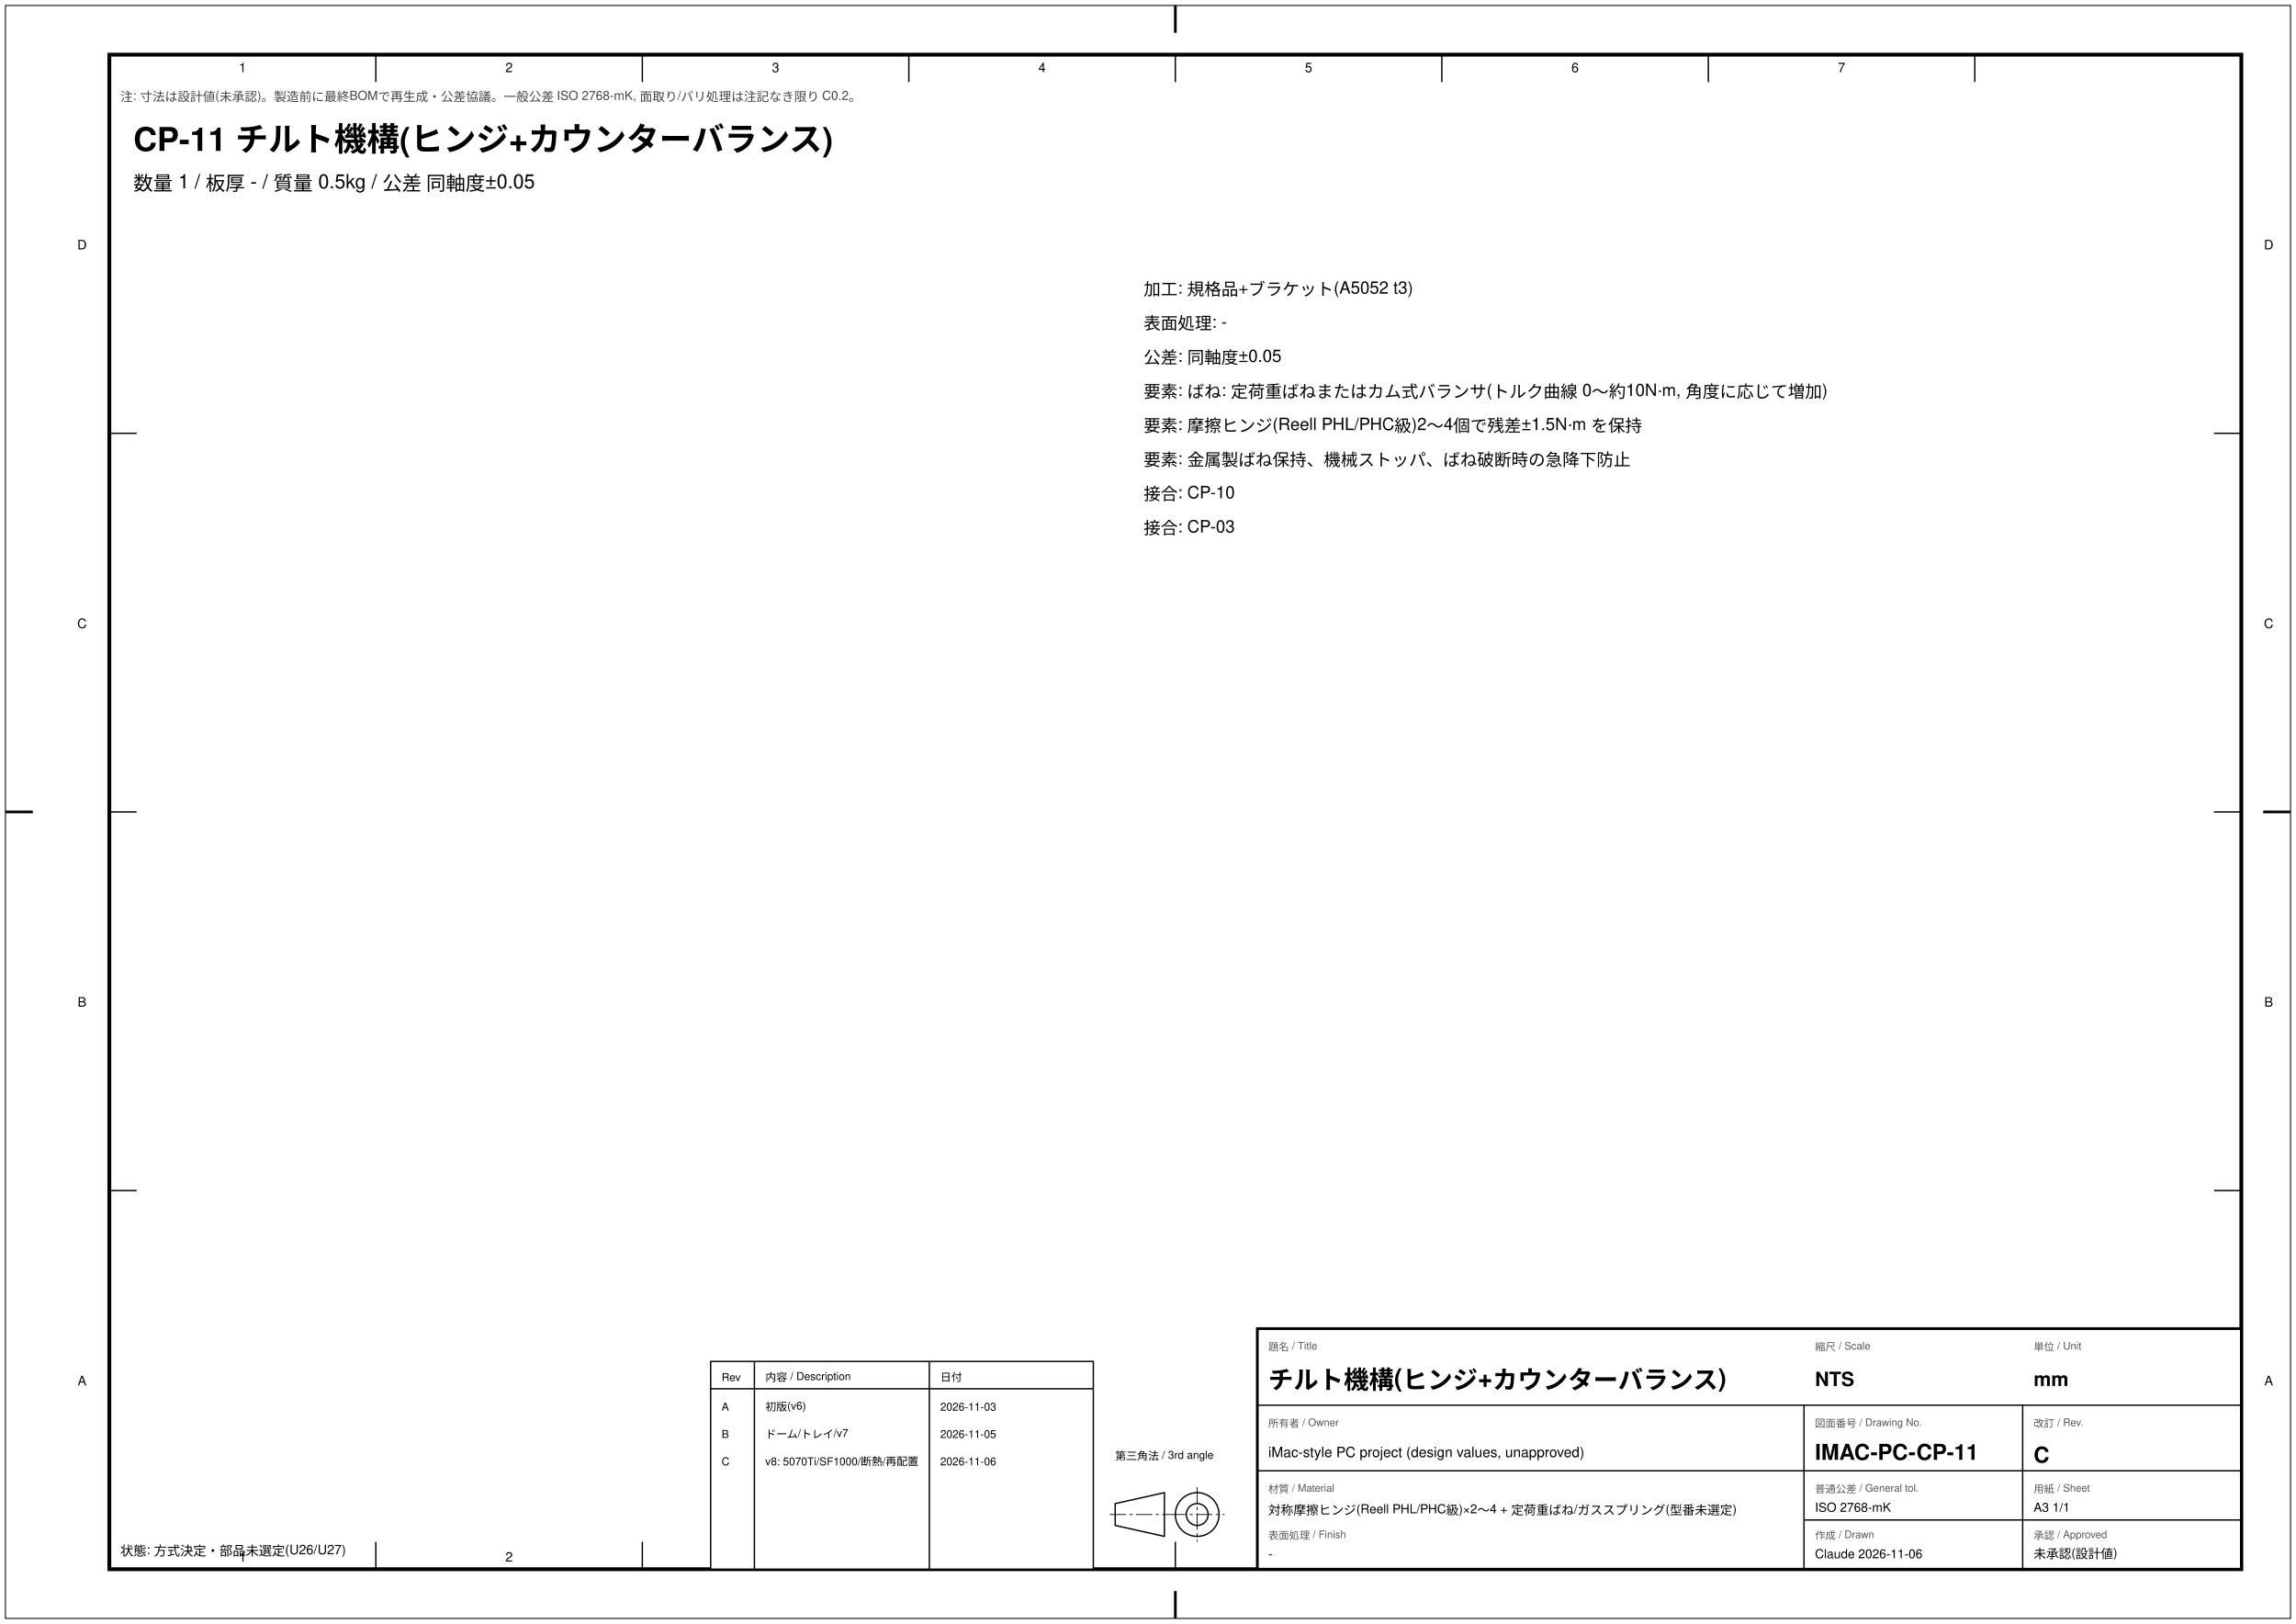
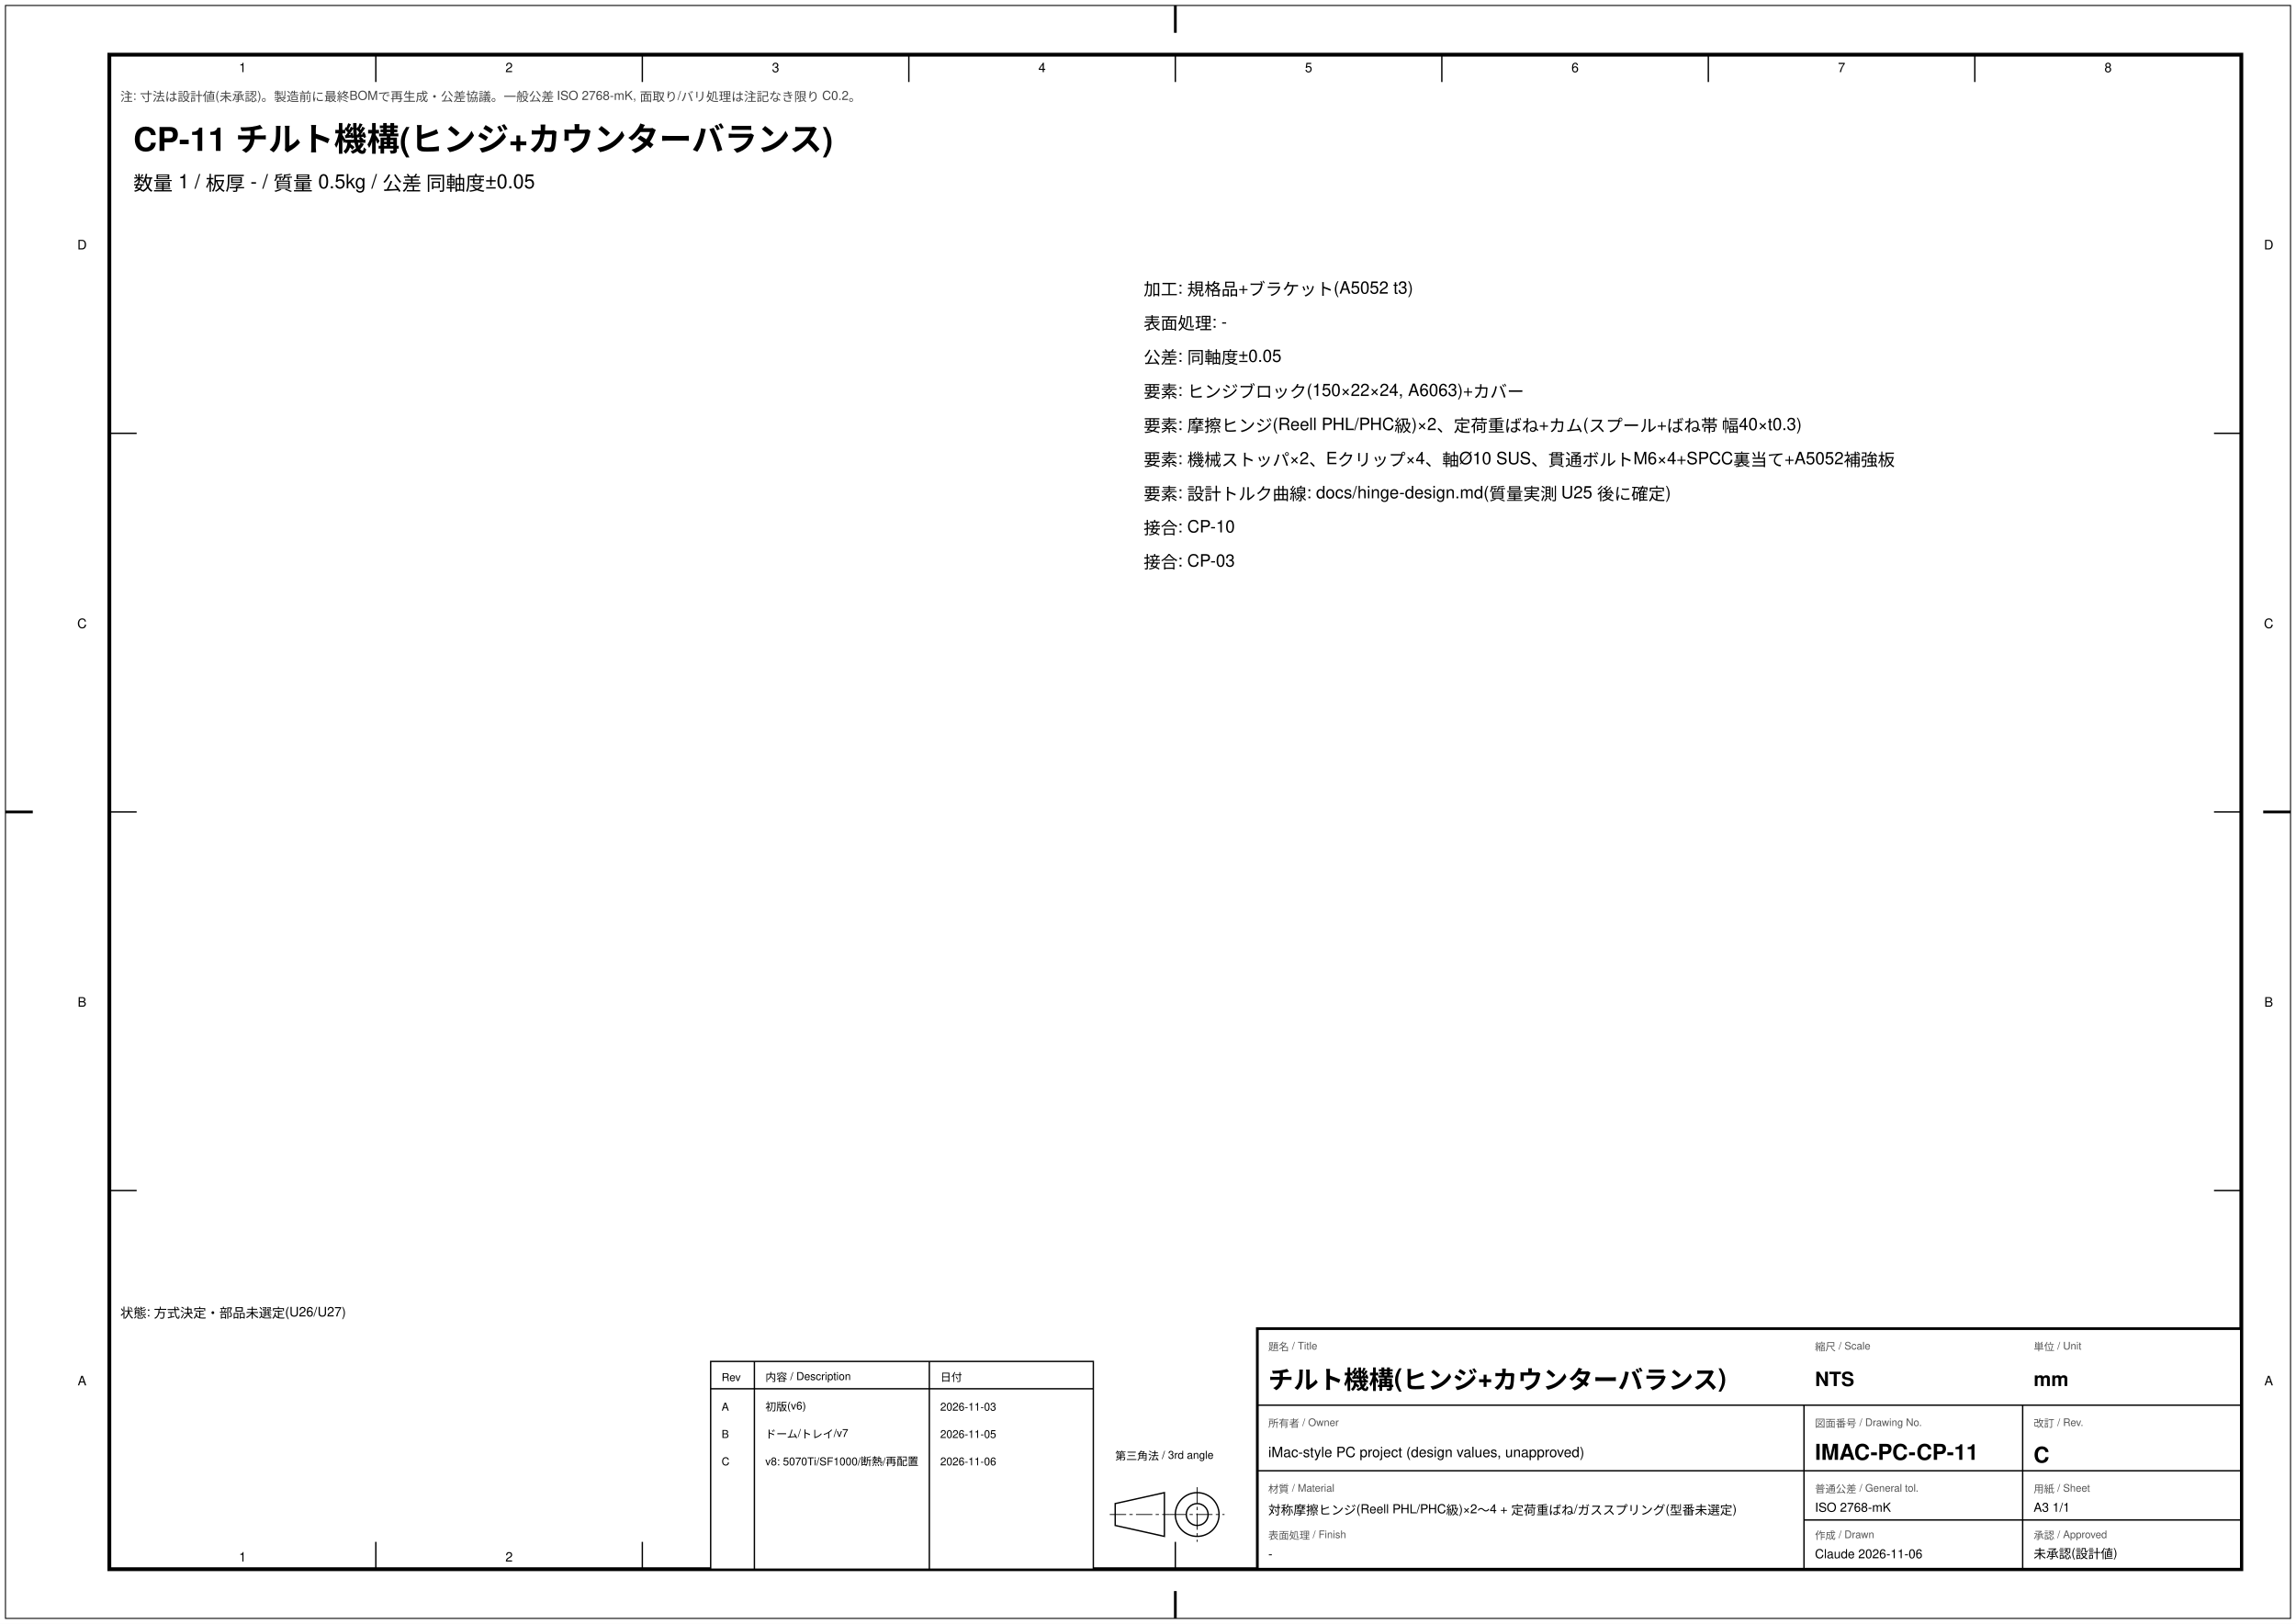
<svg xmlns="http://www.w3.org/2000/svg" viewBox="0 0 420 297" font-family="Helvetica,Arial,sans-serif">
  <defs>
    <marker id="a" markerWidth="5" markerHeight="5" refX="2.5" refY="2.5" orient="auto-start-reverse">
      <path d="M0,0 L5,2.5 L0,5 z" fill="#06c" />
    </marker>
  </defs>
  <rect width="100%" height="100%" fill="#fff" />
  <rect x="1" y="1" width="418" height="295" fill="none" stroke="#000" stroke-width=".18" />
  <rect x="20" y="10" width="390" height="277" fill="none" stroke="#000" stroke-width=".7" />
  <line x1="68.75" y1="10" x2="68.75" y2="15" stroke="#000" stroke-width="0.25" />
  <line x1="68.75" y1="287" x2="68.75" y2="282" stroke="#000" stroke-width="0.25" />
  <text x="44.38" y="13.20" font-size="2.4" text-anchor="middle" font-weight="normal" fill="#000">1</text>
  <text x="44.38" y="285.60" font-size="2.4" text-anchor="middle" font-weight="normal" fill="#000">1</text>
  <line x1="117.5" y1="10" x2="117.5" y2="15" stroke="#000" stroke-width="0.25" />
  <line x1="117.5" y1="287" x2="117.5" y2="282" stroke="#000" stroke-width="0.25" />
  <text x="93.12" y="13.20" font-size="2.4" text-anchor="middle" font-weight="normal" fill="#000">2</text>
  <text x="93.12" y="285.60" font-size="2.4" text-anchor="middle" font-weight="normal" fill="#000">2</text>
  <line x1="166.25" y1="10" x2="166.25" y2="15" stroke="#000" stroke-width="0.25" />
  <line x1="166.25" y1="287" x2="166.25" y2="282" stroke="#000" stroke-width="0.25" />
  <text x="141.88" y="13.20" font-size="2.4" text-anchor="middle" font-weight="normal" fill="#000">3</text>
  <text x="141.88" y="285.60" font-size="2.4" text-anchor="middle" font-weight="normal" fill="#000">3</text>
  <line x1="215.0" y1="10" x2="215.0" y2="15" stroke="#000" stroke-width="0.25" />
  <line x1="215.0" y1="287" x2="215.0" y2="282" stroke="#000" stroke-width="0.25" />
  <text x="190.62" y="13.20" font-size="2.4" text-anchor="middle" font-weight="normal" fill="#000">4</text>
  <text x="190.62" y="285.60" font-size="2.4" text-anchor="middle" font-weight="normal" fill="#000">4</text>
  <line x1="263.75" y1="10" x2="263.75" y2="15" stroke="#000" stroke-width="0.25" />
  <line x1="263.75" y1="287" x2="263.75" y2="282" stroke="#000" stroke-width="0.25" />
  <text x="239.38" y="13.20" font-size="2.4" text-anchor="middle" font-weight="normal" fill="#000">5</text>
  <text x="239.38" y="285.60" font-size="2.4" text-anchor="middle" font-weight="normal" fill="#000">5</text>
  <line x1="312.5" y1="10" x2="312.5" y2="15" stroke="#000" stroke-width="0.25" />
  <line x1="312.5" y1="287" x2="312.5" y2="282" stroke="#000" stroke-width="0.25" />
  <text x="288.12" y="13.20" font-size="2.4" text-anchor="middle" font-weight="normal" fill="#000">6</text>
  <text x="288.12" y="285.60" font-size="2.4" text-anchor="middle" font-weight="normal" fill="#000">6</text>
  <line x1="361.25" y1="10" x2="361.25" y2="15" stroke="#000" stroke-width="0.25" />
  <line x1="361.25" y1="287" x2="361.25" y2="282" stroke="#000" stroke-width="0.25" />
  <text x="336.88" y="13.20" font-size="2.4" text-anchor="middle" font-weight="normal" fill="#000">7</text>
  <text x="336.88" y="285.60" font-size="2.4" text-anchor="middle" font-weight="normal" fill="#000">7</text>
+   <text x="385.62" y="13.20" font-size="2.4" text-anchor="middle" font-weight="normal" fill="#000">8</text>
+   <text x="385.62" y="285.60" font-size="2.4" text-anchor="middle" font-weight="normal" fill="#000">8</text>
  <line x1="20" y1="79.25" x2="25" y2="79.25" stroke="#000" stroke-width="0.25" />
  <line x1="410" y1="79.25" x2="405" y2="79.25" stroke="#000" stroke-width="0.25" />
  <line x1="20" y1="148.5" x2="25" y2="148.5" stroke="#000" stroke-width="0.25" />
  <line x1="410" y1="148.5" x2="405" y2="148.5" stroke="#000" stroke-width="0.25" />
  <line x1="20" y1="217.75" x2="25" y2="217.75" stroke="#000" stroke-width="0.25" />
  <line x1="410" y1="217.75" x2="405" y2="217.75" stroke="#000" stroke-width="0.25" />
  <text x="15.00" y="45.62" font-size="2.4" text-anchor="middle" font-weight="normal" fill="#000">D</text>
  <text x="415.00" y="45.62" font-size="2.4" text-anchor="middle" font-weight="normal" fill="#000">D</text>
  <text x="15.00" y="114.88" font-size="2.4" text-anchor="middle" font-weight="normal" fill="#000">C</text>
  <text x="415.00" y="114.88" font-size="2.4" text-anchor="middle" font-weight="normal" fill="#000">C</text>
  <text x="15.00" y="184.12" font-size="2.4" text-anchor="middle" font-weight="normal" fill="#000">B</text>
  <text x="415.00" y="184.12" font-size="2.4" text-anchor="middle" font-weight="normal" fill="#000">B</text>
  <text x="15.00" y="253.38" font-size="2.4" text-anchor="middle" font-weight="normal" fill="#000">A</text>
  <text x="415.00" y="253.38" font-size="2.4" text-anchor="middle" font-weight="normal" fill="#000">A</text>
  <line x1="1" y1="148.5" x2="6" y2="148.5" stroke="#000" stroke-width="0.5" />
  <line x1="414" y1="148.5" x2="419" y2="148.5" stroke="#000" stroke-width="0.5" />
  <line x1="215.0" y1="1" x2="215.0" y2="6" stroke="#000" stroke-width="0.5" />
  <line x1="215.0" y1="291" x2="215.0" y2="296" stroke="#000" stroke-width="0.5" />
  <rect x="230" y="243" width="180" height="44" fill="#fff" stroke="#000" stroke-width=".5" />
  <line x1="230" y1="257" x2="410" y2="257" stroke="#000" stroke-width="0.25" />
  <line x1="230" y1="269" x2="410" y2="269" stroke="#000" stroke-width="0.25" />
  <line x1="330" y1="257" x2="330" y2="287" stroke="#000" stroke-width="0.25" />
  <line x1="370" y1="257" x2="370" y2="287" stroke="#000" stroke-width="0.25" />
  <line x1="330" y1="278" x2="410" y2="278" stroke="#000" stroke-width="0.25" />
  <text x="232.00" y="247.00" font-size="1.9" text-anchor="start" font-weight="normal" fill="#555">題名 / Title</text>
  <text x="232.00" y="254.00" font-size="4.6" text-anchor="start" font-weight="bold" fill="#000">チルト機構(ヒンジ+カウンターバランス)</text>
  <text x="232.00" y="261.00" font-size="1.9" text-anchor="start" font-weight="normal" fill="#555">所有者 / Owner</text>
  <text x="232.00" y="266.50" font-size="2.6" text-anchor="start" font-weight="normal" fill="#000">iMac-style PC project (design values, unapproved)</text>
  <text x="232.00" y="273.00" font-size="1.9" text-anchor="start" font-weight="normal" fill="#555">材質 / Material</text>
  <text x="232.00" y="277.00" font-size="2.3" text-anchor="start" font-weight="normal" fill="#000">対称摩擦ヒンジ(Reell PHL/PHC級)×2〜4 + 定荷重ばね/ガススプリング(型番未選定)</text>
  <text x="232.00" y="281.50" font-size="1.9" text-anchor="start" font-weight="normal" fill="#555">表面処理 / Finish</text>
  <text x="232.00" y="285.00" font-size="2.3" text-anchor="start" font-weight="normal" fill="#000">-</text>
  <text x="332.00" y="261.00" font-size="1.9" text-anchor="start" font-weight="normal" fill="#555">図面番号 / Drawing No.</text>
  <text x="332.00" y="267.00" font-size="4.0" text-anchor="start" font-weight="bold" fill="#000">IMAC-PC-CP-11</text>
  <text x="332.00" y="273.00" font-size="1.9" text-anchor="start" font-weight="normal" fill="#555">普通公差 / General tol.</text>
  <text x="332.00" y="276.50" font-size="2.3" text-anchor="start" font-weight="normal" fill="#000">ISO 2768-mK</text>
  <text x="372.00" y="261.00" font-size="1.9" text-anchor="start" font-weight="normal" fill="#555">改訂 / Rev.</text>
  <text x="372.00" y="267.50" font-size="4.0" text-anchor="start" font-weight="bold" fill="#000">C</text>
  <text x="372.00" y="273.00" font-size="1.9" text-anchor="start" font-weight="normal" fill="#555">用紙 / Sheet</text>
  <text x="372.00" y="276.50" font-size="2.3" text-anchor="start" font-weight="normal" fill="#000">A3  1/1</text>
  <text x="332.00" y="247.00" font-size="1.9" text-anchor="start" font-weight="normal" fill="#555">縮尺 / Scale</text>
  <text x="332.00" y="253.50" font-size="3.6" text-anchor="start" font-weight="bold" fill="#000">NTS</text>
  <text x="372.00" y="247.00" font-size="1.9" text-anchor="start" font-weight="normal" fill="#555">単位 / Unit</text>
  <text x="372.00" y="253.50" font-size="3.6" text-anchor="start" font-weight="bold" fill="#000">mm</text>
  <text x="332.00" y="281.50" font-size="1.9" text-anchor="start" font-weight="normal" fill="#555">作成 / Drawn</text>
  <text x="332.00" y="285.00" font-size="2.3" text-anchor="start" font-weight="normal" fill="#000">Claude 2026-11-06</text>
  <text x="372.00" y="281.50" font-size="1.9" text-anchor="start" font-weight="normal" fill="#555">承認 / Approved</text>
  <text x="372.00" y="285.00" font-size="2.3" text-anchor="start" font-weight="normal" fill="#000">未承認(設計値)</text>
  <g transform="translate(204,273)" stroke="#000" stroke-width=".25" fill="none">
    <path d="M0,2 L9,0 L9,8 L0,6 Z" />
    <line x1="-1" y1="4" x2="10" y2="4" stroke="#000" stroke-width="0.15" stroke-dasharray="3,0.6,0.6,0.6" />
    <circle cx="15" cy="4" r="4" />
    <circle cx="15" cy="4" r="2" />
    <line x1="10" y1="4" x2="20" y2="4" stroke="#000" stroke-width="0.15" stroke-dasharray="3,0.6,0.6,0.6" />
    <line x1="15" y1="-1" x2="15" y2="9" stroke="#000" stroke-width="0.15" stroke-dasharray="3,0.6,0.6,0.6" />
  </g>
  <text x="204.00" y="267.00" font-size="2.0" text-anchor="start" font-weight="normal" fill="#000">第三角法 / 3rd angle</text>
  <rect x="130" y="249" width="70" height="38" fill="#fff" stroke="#000" stroke-width=".25" />
  <line x1="130" y1="254" x2="200" y2="254" stroke="#000" stroke-width="0.25" />
  <line x1="138" y1="249" x2="138" y2="287" stroke="#000" stroke-width="0.25" />
  <line x1="170" y1="249" x2="170" y2="287" stroke="#000" stroke-width="0.25" />
  <text x="132.00" y="252.60" font-size="2.0" text-anchor="start" font-weight="normal" fill="#000">Rev</text>
  <text x="140.00" y="252.60" font-size="2.0" text-anchor="start" font-weight="normal" fill="#000">内容 / Description</text>
  <text x="172.00" y="252.60" font-size="2.0" text-anchor="start" font-weight="normal" fill="#000">日付</text>
  <text x="132.00" y="258.00" font-size="2.0" text-anchor="start" font-weight="normal" fill="#000">A</text>
  <text x="140.00" y="258.00" font-size="2.0" text-anchor="start" font-weight="normal" fill="#000">初版(v6)</text>
  <text x="172.00" y="258.00" font-size="2.0" text-anchor="start" font-weight="normal" fill="#000">2026-11-03</text>
  <text x="132.00" y="263.00" font-size="2.0" text-anchor="start" font-weight="normal" fill="#000">B</text>
  <text x="140.00" y="263.00" font-size="2.0" text-anchor="start" font-weight="normal" fill="#000">ドーム/トレイ/v7</text>
  <text x="172.00" y="263.00" font-size="2.0" text-anchor="start" font-weight="normal" fill="#000">2026-11-05</text>
  <text x="132.00" y="268.00" font-size="2.0" text-anchor="start" font-weight="normal" fill="#000">C</text>
  <text x="140.00" y="268.00" font-size="2.0" text-anchor="start" font-weight="normal" fill="#000">v8: 5070Ti/SF1000/断熱/再配置</text>
  <text x="172.00" y="268.00" font-size="2.0" text-anchor="start" font-weight="normal" fill="#000">2026-11-06</text>
-   <text x="22.00" y="284.50" font-size="2.4" text-anchor="start" font-weight="normal" fill="#000">状態: 方式決定・部品未選定(U26/U27)</text>
+   <text x="22.00" y="241.00" font-size="2.4" text-anchor="start" font-weight="normal" fill="#000">状態: 方式決定・部品未選定(U26/U27)</text>
  <text x="22.00" y="18.50" font-size="2.3" text-anchor="start" font-weight="normal" fill="#444">注: 寸法は設計値(未承認)。製造前に最終BOMで再生成・公差協議。一般公差 ISO 2768-mK, 面取り/バリ処理は注記なき限り C0.2。</text>
  <g transform="translate(22,18) scale(1.2)">
    <text x="2" y="8" font-size="5" font-weight="bold">CP-11 チルト機構(ヒンジ+カウンターバランス)</text>
    <text x="2" y="14" font-size="3">数量 1 / 板厚 - / 質量 0.5kg / 公差 同軸度±0.05</text>
    <text x="156" y="30" font-size="2.6">加工: 規格品+ブラケット(A5052 t3)</text>
    <text x="156" y="35.2" font-size="2.6">表面処理: -</text>
    <text x="156" y="40.4" font-size="2.6">公差: 同軸度±0.05</text>
-     <text x="156" y="45.6" font-size="2.6">要素: ばね: 定荷重ばねまたはカム式バランサ(トルク曲線 0〜約10N·m, 角度に応じて増加)</text>
-     <text x="156" y="50.8" font-size="2.6">要素: 摩擦ヒンジ(Reell PHL/PHC級)2〜4個で残差±1.5N·m を保持</text>
-     <text x="156" y="56" font-size="2.6">要素: 金属製ばね保持、機械ストッパ、ばね破断時の急降下防止</text>
-     <text x="156" y="61.2" font-size="2.6">接合: CP-10</text>
-     <text x="156" y="66.4" font-size="2.6">接合: CP-03</text>
+     <text x="156" y="45.6" font-size="2.6">要素: ヒンジブロック(150×22×24, A6063)+カバー</text>
+     <text x="156" y="50.8" font-size="2.6">要素: 摩擦ヒンジ(Reell PHL/PHC級)×2、定荷重ばね+カム(スプール+ばね帯 幅40×t0.3)</text>
+     <text x="156" y="56" font-size="2.6">要素: 機械ストッパ×2、Eクリップ×4、軸Ø10 SUS、貫通ボルトM6×4+SPCC裏当て+A5052補強板</text>
+     <text x="156" y="61.2" font-size="2.6">要素: 設計トルク曲線: docs/hinge-design.md(質量実測 U25 後に確定)</text>
+     <text x="156" y="66.4" font-size="2.6">接合: CP-10</text>
+     <text x="156" y="71.6" font-size="2.6">接合: CP-03</text>
  </g>
</svg>
